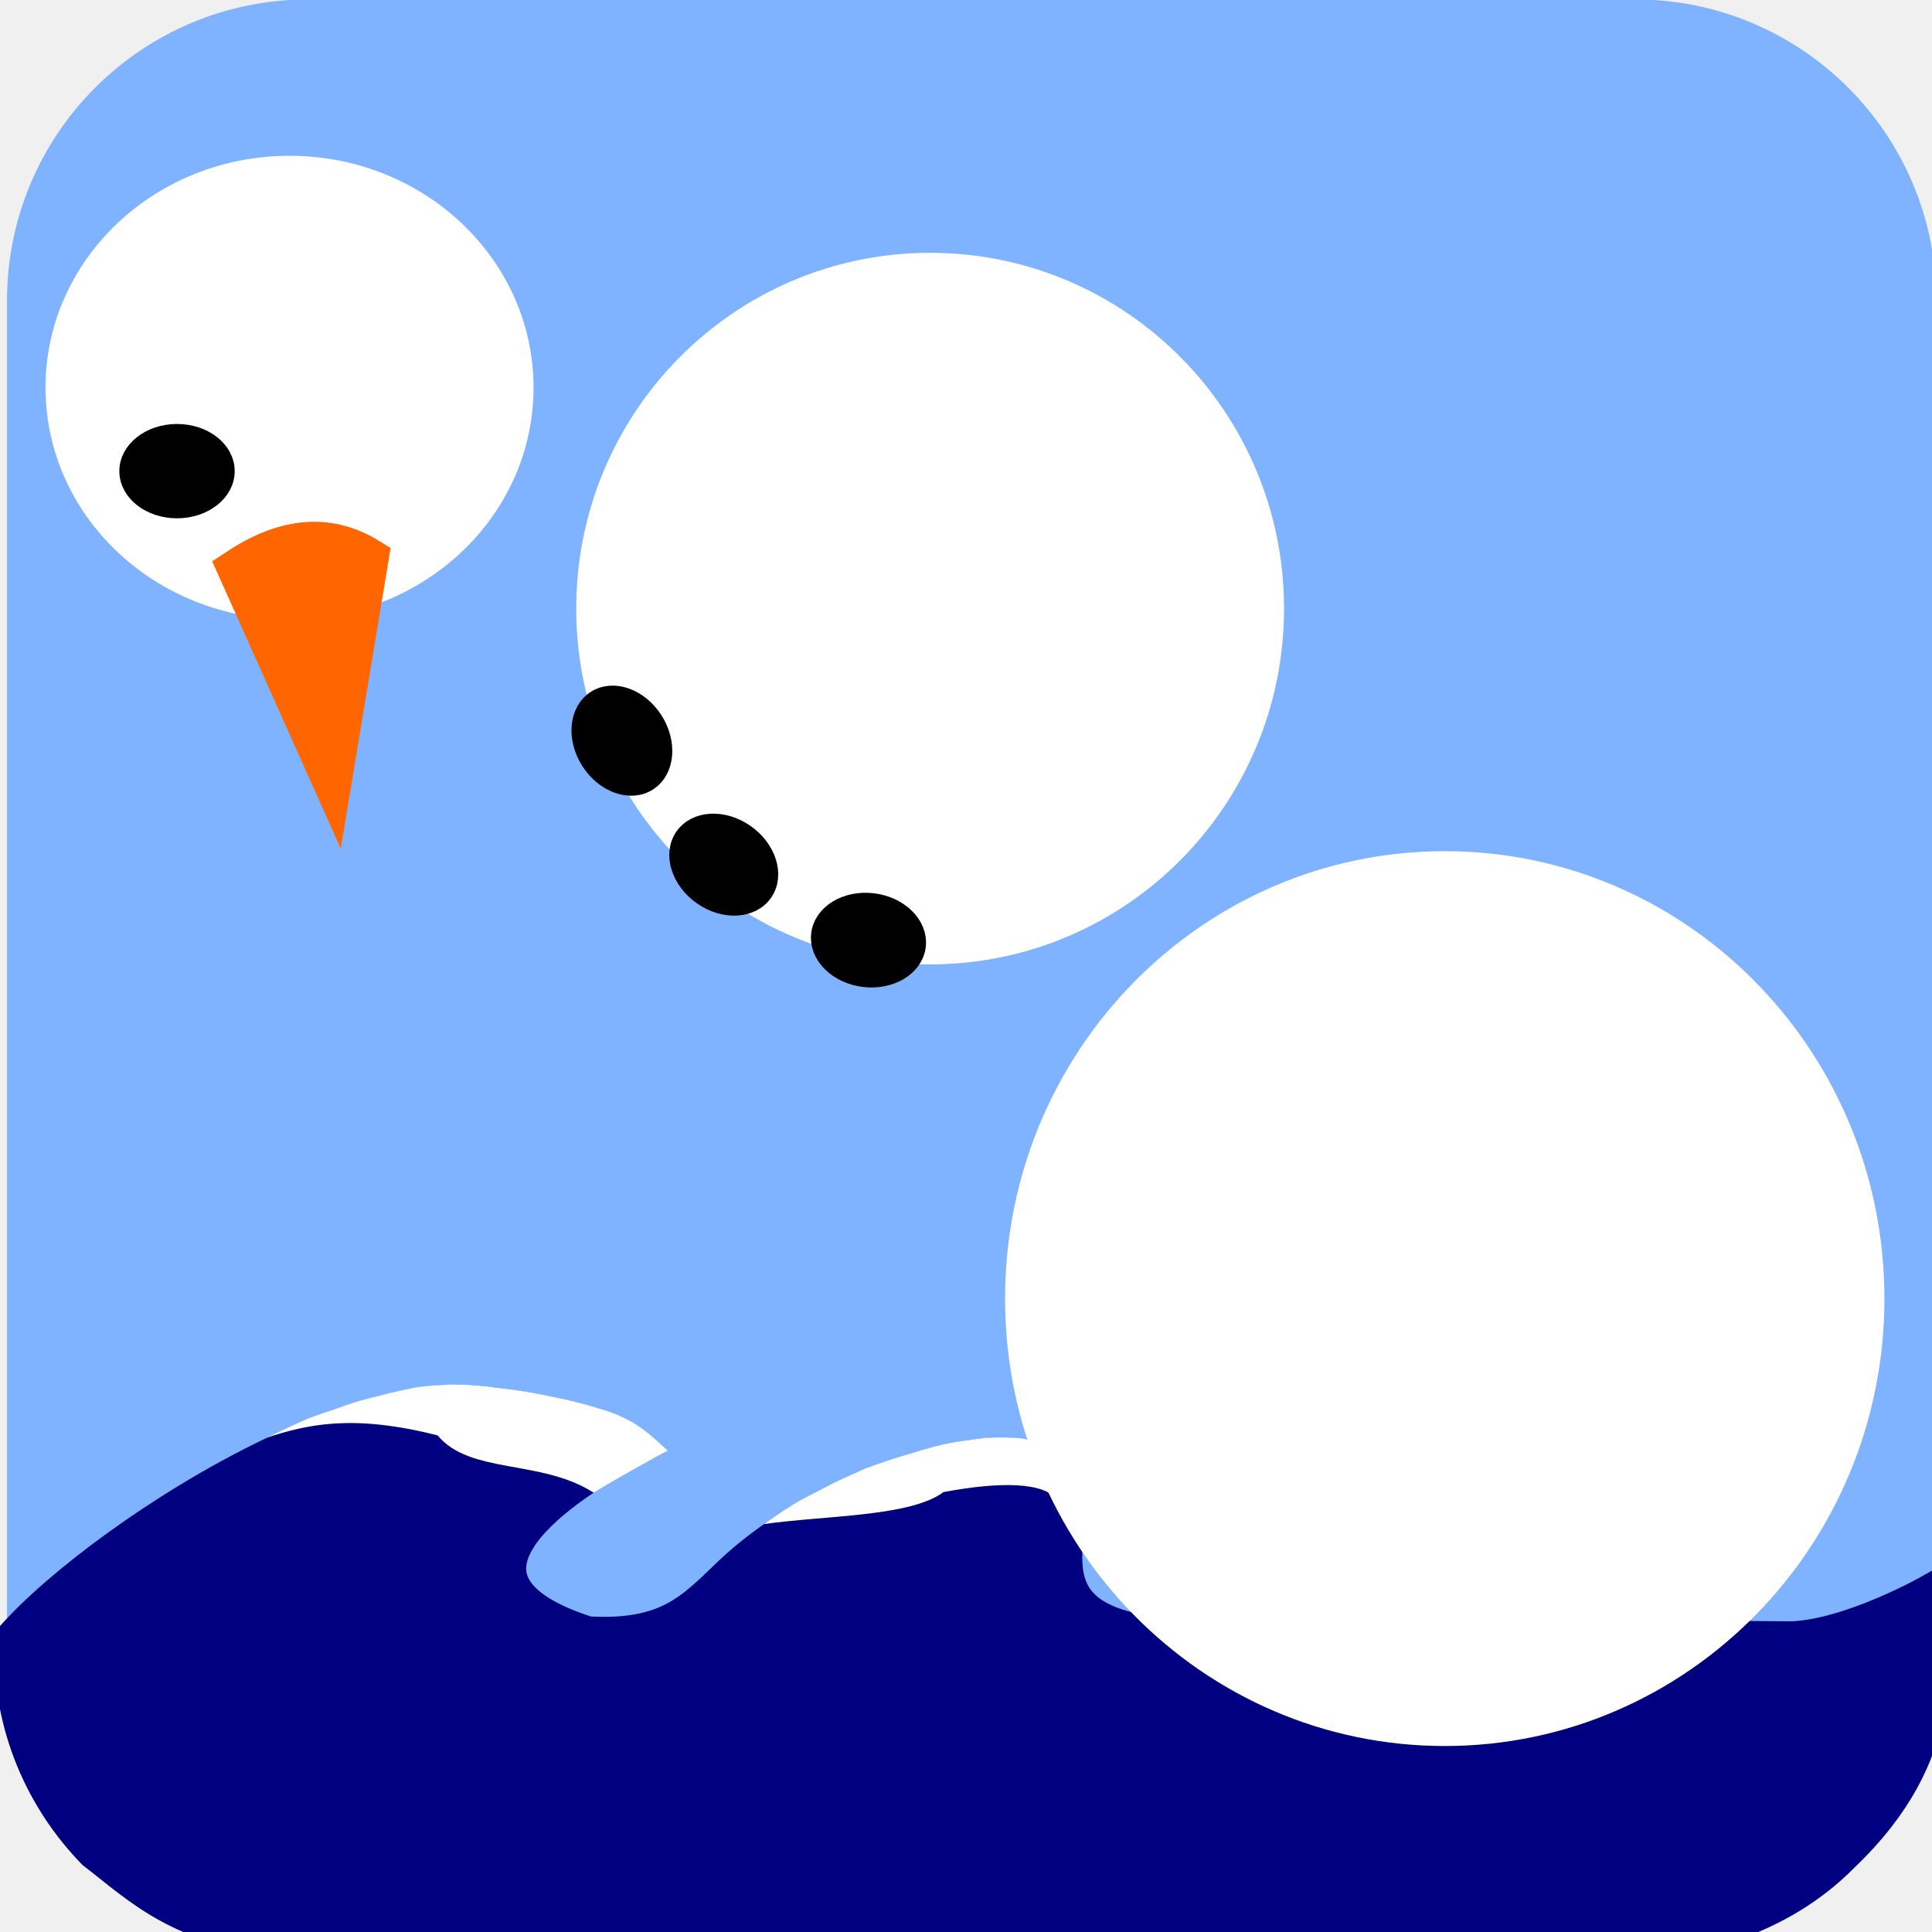
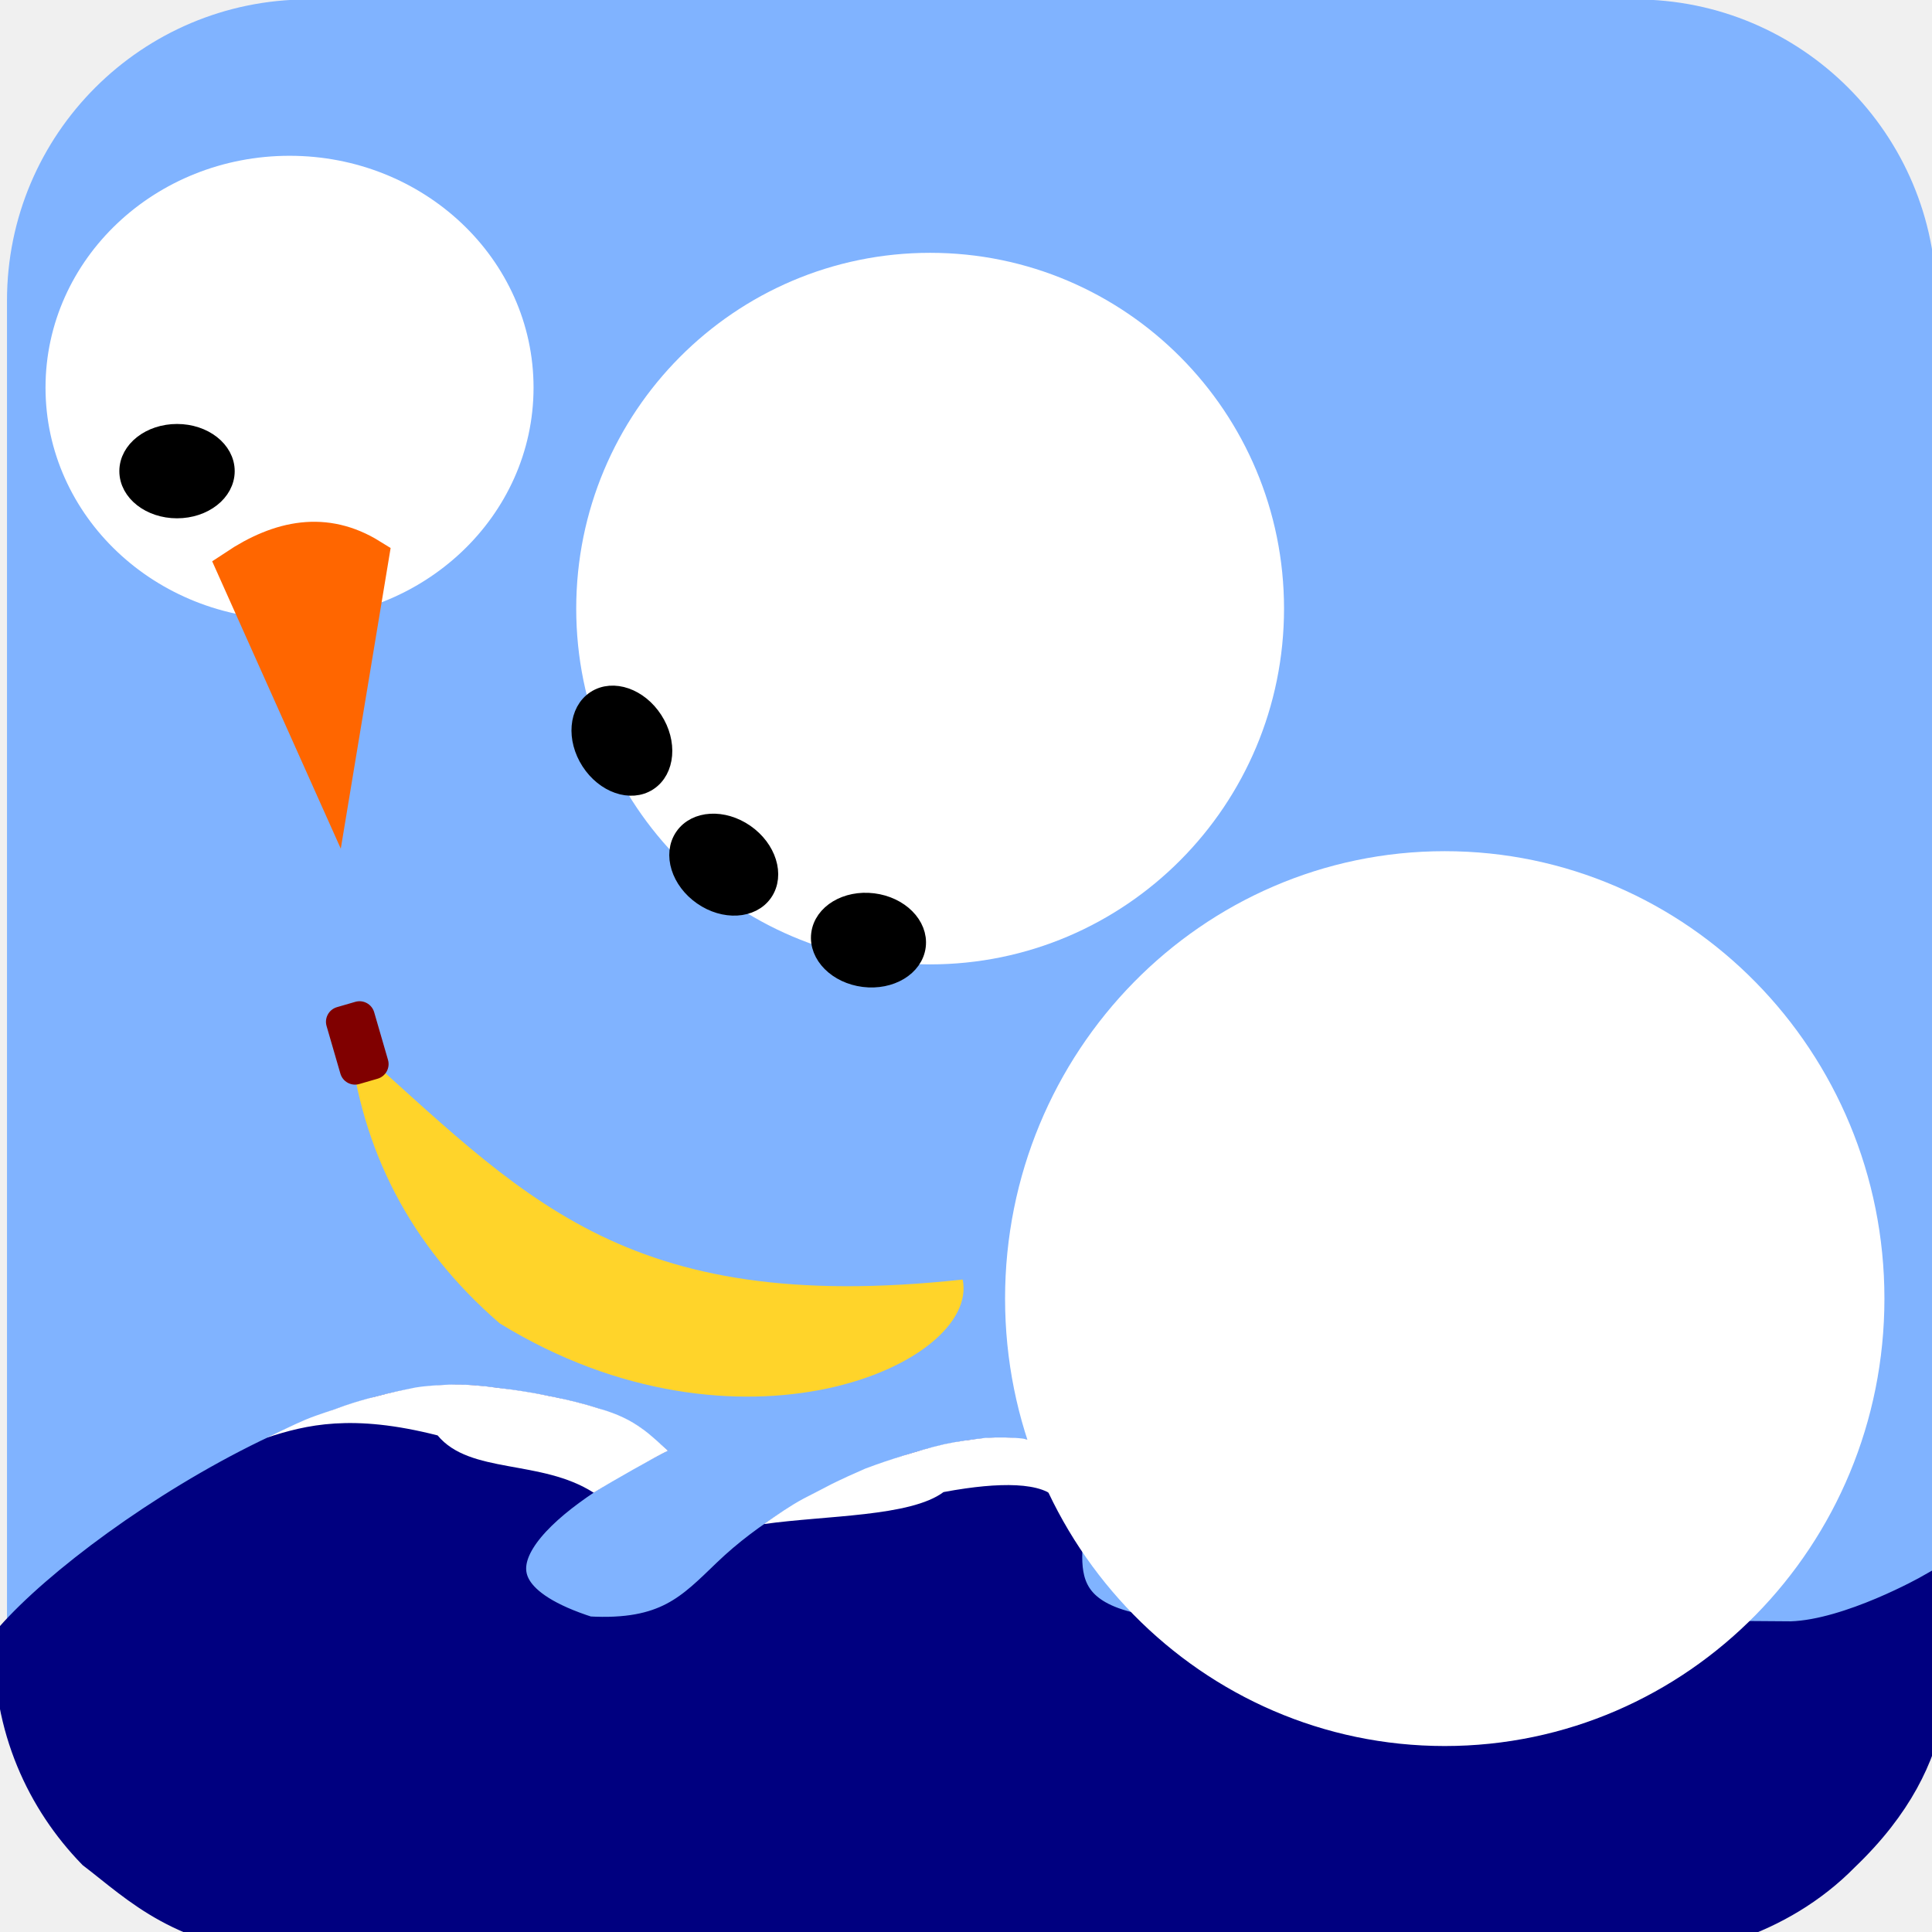
<svg xmlns="http://www.w3.org/2000/svg" width="1024" height="1024" id="svg3030" version="1.1">
  <defs id="defs3032" />
  <g id="layer1" transform="translate(0,-28.36218)">
    <rect style="fill:#80b3ff;stroke:none;stroke-width:5;stroke-miterlimit:4;stroke-dasharray:none;stroke-dashoffset:0" id="rect4573" width="1022.609" height="1026.315" x="3.706" y="28.068" ry="159.604" />
    <path style="fill:#000080;fill-rule:evenodd;stroke:#000080;stroke-width:20;stroke-linecap:butt;stroke-linejoin:miter;stroke-miterlimit:4;stroke-dasharray:none;stroke-opacity:1" d="m 6.833,897.546 c 24.843,-28.258 79.458,-69.205 135.618,-96.503 39.76,-19.326 80.293,-31.811 111.583,-28.106 0,0 62.735,5.833 82.175,22.273 -45.38,23.745 -111.917,72.066 -24.883,99.847 42.74,2.483 56.243,-12.789 75.778,-31.517 40.98,-39.286 107.184,-62.68 141.706,-63.197 20.905,-0.229 30.178,4.972 33.995,13.063 11.238,23.821 -24.799,72.693 49.513,81.826 l 337.167,2.466 c 31.599,-1.034 74.039,-25.09 74.039,-25.09 -1.18,36.097 9.113,84.232 -47.435,138.297 -33.897,34.588 -81.702,46.446 -114.453,44.176 l -706.715,0.185 C 96.777,1051.225 74.547,1027.869 50.417,1009.39 24.023,982.157 5.793,943.783 6.833,897.546 Z" id="path4561" />
    <path style="fill:#ffffff;fill-rule:evenodd;stroke:none;stroke-width:10;stroke-linecap:butt;stroke-linejoin:miter;stroke-miterlimit:4;stroke-dasharray:none;stroke-opacity:1" d="m 141.345,790.365 c 21.006,-6.837 45.135,-12.798 90.602,-1.207 17.156,20.738 54.899,12.504 82.706,30.376 10.04,-6.344 32.885,-19.104 39.447,-22.286 -9.357,-7.922 -16.132,-16.463 -36.521,-22.306 -7.533,-2.423 -15.779,-4.583 -25.918,-6.532 -9.379,-2.005 -18.606,-3.402 -27.747,-4.456 -8.411,-1.194 -16.386,-1.873 -25.002,-1.752 -6.368,0.323 -12.602,0.55 -18.926,1.615 -6.784,1.311 -13.396,2.738 -20.351,4.624 -5.514,1.302 -10.966,2.923 -17.095,4.983 -6.651,2.575 -13.426,4.425 -20.615,7.398 -6.899,2.946 -13.421,6.251 -20.579,9.545 z" id="path4565" />
    <ellipse style="fill:#ffffff;stroke:#ffffff;stroke-width:20;stroke-miterlimit:4;stroke-dasharray:none;stroke-dashoffset:0" id="path4500" cx="765.745" cy="716.648" rx="223.037" ry="227.143" />
    <path style="fill:#ffffff;fill-rule:evenodd;stroke:none;stroke-width:10;stroke-linecap:butt;stroke-linejoin:miter;stroke-miterlimit:4;stroke-dasharray:none;stroke-opacity:1" d="m 404.872,836.146 c 33.322,-4.659 77.66,-3.865 95.216,-16.953 3.969,-0.745 7.895,-1.399 11.732,-1.942 26.198,-3.709 48.201,-2.249 50.643,10.848 l 3.064,-14.142 -3.516,-12.627 -9.041,-8.081 c -3.8,-0.842 -6.48,-1.684 -11.552,-2.525 -5.64,-0.5 -11.636,-0.722 -19.32,-0.237 -6.783,0.802 -14.205,1.708 -21.865,3.388 -7.797,1.778 -14.298,3.814 -20.95,5.821 -6.805,2.111 -13.699,4.425 -20.682,7.071 -6.433,2.79 -11.81,5.242 -17.546,8.051 l -15.157,7.844 c -7.021,3.75 -14.242,8.788 -21.026,13.486 z" id="path4567" />
    <ellipse style="fill:#ffffff;stroke:#ffffff;stroke-width:20;stroke-miterlimit:4;stroke-dasharray:none;stroke-dashoffset:0" id="path4502" cx="492.987" cy="350.934" rx="177.577" ry="178.571" />
    <ellipse style="fill:#ffffff;stroke:#ffffff;stroke-width:20;stroke-miterlimit:4;stroke-dasharray:none;stroke-dashoffset:0" id="path4504" cx="153.459" cy="233.791" rx="119.332" ry="112.857" />
    <path style="fill:#ff6600;fill-rule:evenodd;stroke:#ff6600;stroke-width:20;stroke-linecap:butt;stroke-linejoin:miter;stroke-miterlimit:4;stroke-dasharray:none;stroke-opacity:1" d="m 125.047,329.505 51.142,114.286 19.889,-120 c -23.677,-14.677 -47.354,-10.033 -71.031,5.714 z" id="path4506" />
    <ellipse style="fill:#000000;stroke:#000000;stroke-width:10;stroke-miterlimit:4;stroke-dasharray:none;stroke-dashoffset:0" id="path4512" cx="93.825" cy="278.076" rx="25.571" ry="20" />
    <ellipse style="fill:#000000;stroke:#000000;stroke-width:10;stroke-miterlimit:4;stroke-dasharray:none;stroke-dashoffset:0" id="path4512-3" cx="532.682" cy="-48.422" rx="25.672" ry="19.922" transform="matrix(0.5426855,0.839936,-0.837156,0.5469642,0,0)" />
    <ellipse style="fill:#000000;stroke:#000000;stroke-width:10;stroke-miterlimit:4;stroke-dasharray:none;stroke-dashoffset:0" id="path4512-3-6" cx="591.873" cy="180.403" rx="25.618" ry="19.964" transform="matrix(0.8208745,0.5711086,-0.5668112,0.8238477,0,0)" />
    <ellipse style="fill:#000000;stroke:#000000;stroke-width:10;stroke-miterlimit:4;stroke-dasharray:none;stroke-dashoffset:0" id="path4512-3-6-7" cx="520.803" cy="466.212" rx="25.573" ry="19.998" transform="matrix(0.9924493,0.1226555,-0.1213134,0.9926143,0,0)" />
+     <path style="fill:#ffd42a;fill-rule:evenodd;stroke:none;stroke-width:1px;stroke-linecap:butt;stroke-linejoin:miter;stroke-opacity:1" d="m -537.915,-63.859 c 12.015,56.406 4.837,112.24 -27.536,167.323 -95.342,114.643 -234.279,102.027 -239.93,56.578 178.393,-39.489 206.684,-117.895 267.466,-223.901 z" id="path5172" />
+     <path style="fill:#ffd42a;fill-rule:evenodd;stroke:none;stroke-width:1px;stroke-linecap:butt;stroke-linejoin:miter;stroke-opacity:1" d="m -537.915,-63.859 c -17.941,54.809 -52.192,99.484 -107.852,130.855 -140.025,51.246 -253.829,-29.448 -235.887,-71.586 174.093,55.455 237.937,1.866 343.739,-59.269 z" id="path5172-7" />
+     <path style="fill:#ffd42a;fill-rule:evenodd;stroke:none;stroke-width:1px;stroke-linecap:butt;stroke-linejoin:miter;stroke-opacity:1" d="m -556.818,-61.196 c 32.299,47.778 46.593,102.226 37.251,165.431 -45.366,142.039 -178.888,182.47 -201.177,142.461 150.547,-103.533 147.355,-186.826 163.926,-307.892 z" id="path5172-3" />
+     <rect style="fill:#800000;stroke:none;stroke-width:20;stroke-miterlimit:4;stroke-dasharray:none;stroke-dashoffset:0" id="rect5174" width="26.264" height="42.426" x="531.305" y="-43.101" ry="8.081" transform="matrix(-0.997832,-0.06581287,-0.06581287,0.997832,0,0)" />
+     <rect style="fill:#800000;stroke:none;stroke-width:20;stroke-miterlimit:4;stroke-dasharray:none;stroke-dashoffset:0" id="rect5174-6" width="26.264" height="42.426" x="499.951" y="-247.378" ry="8.081" transform="matrix(-0.9496355,0.3133568,0.3133568,0.9496355,0,0)" />
+     <rect style="fill:#800000;stroke:none;stroke-width:20;stroke-miterlimit:4;stroke-dasharray:none;stroke-dashoffset:0" id="rect5174-6-5" width="26.264" height="42.426" x="499.234" y="187.078" ry="8.081" transform="matrix(-0.8857139,-0.4642315,-0.4642315,0.8857139,0,0)" />
+     <g id="g5234" transform="matrix(-0.9800024,-0.1989859,-0.1989859,0.9800024,663.6258,21.79715)">
+       <path id="path5172-7-3" d="M 357.798,642.303 C 339.857,697.112 305.606,741.787 249.946,773.158 109.921,824.404 -3.883,743.71 14.059,701.572 188.151,757.027 251.996,703.438 357.798,642.303 Z" style="fill:#ffd42a;fill-rule:evenodd;stroke:none;stroke-width:1px;stroke-linecap:butt;stroke-linejoin:miter;stroke-opacity:1" />
+       <rect transform="matrix(-0.8857139,-0.4642315,-0.4642315,0.8857139,0,0)" ry="8.081" y="383.79" x="-624.489" height="42.426" width="26.264" id="rect5174-6-5-5" style="fill:#800000;stroke:none;stroke-width:20;stroke-miterlimit:4;stroke-dasharray:none;stroke-dashoffset:0" />
+     </g>
  </g>
</svg>
